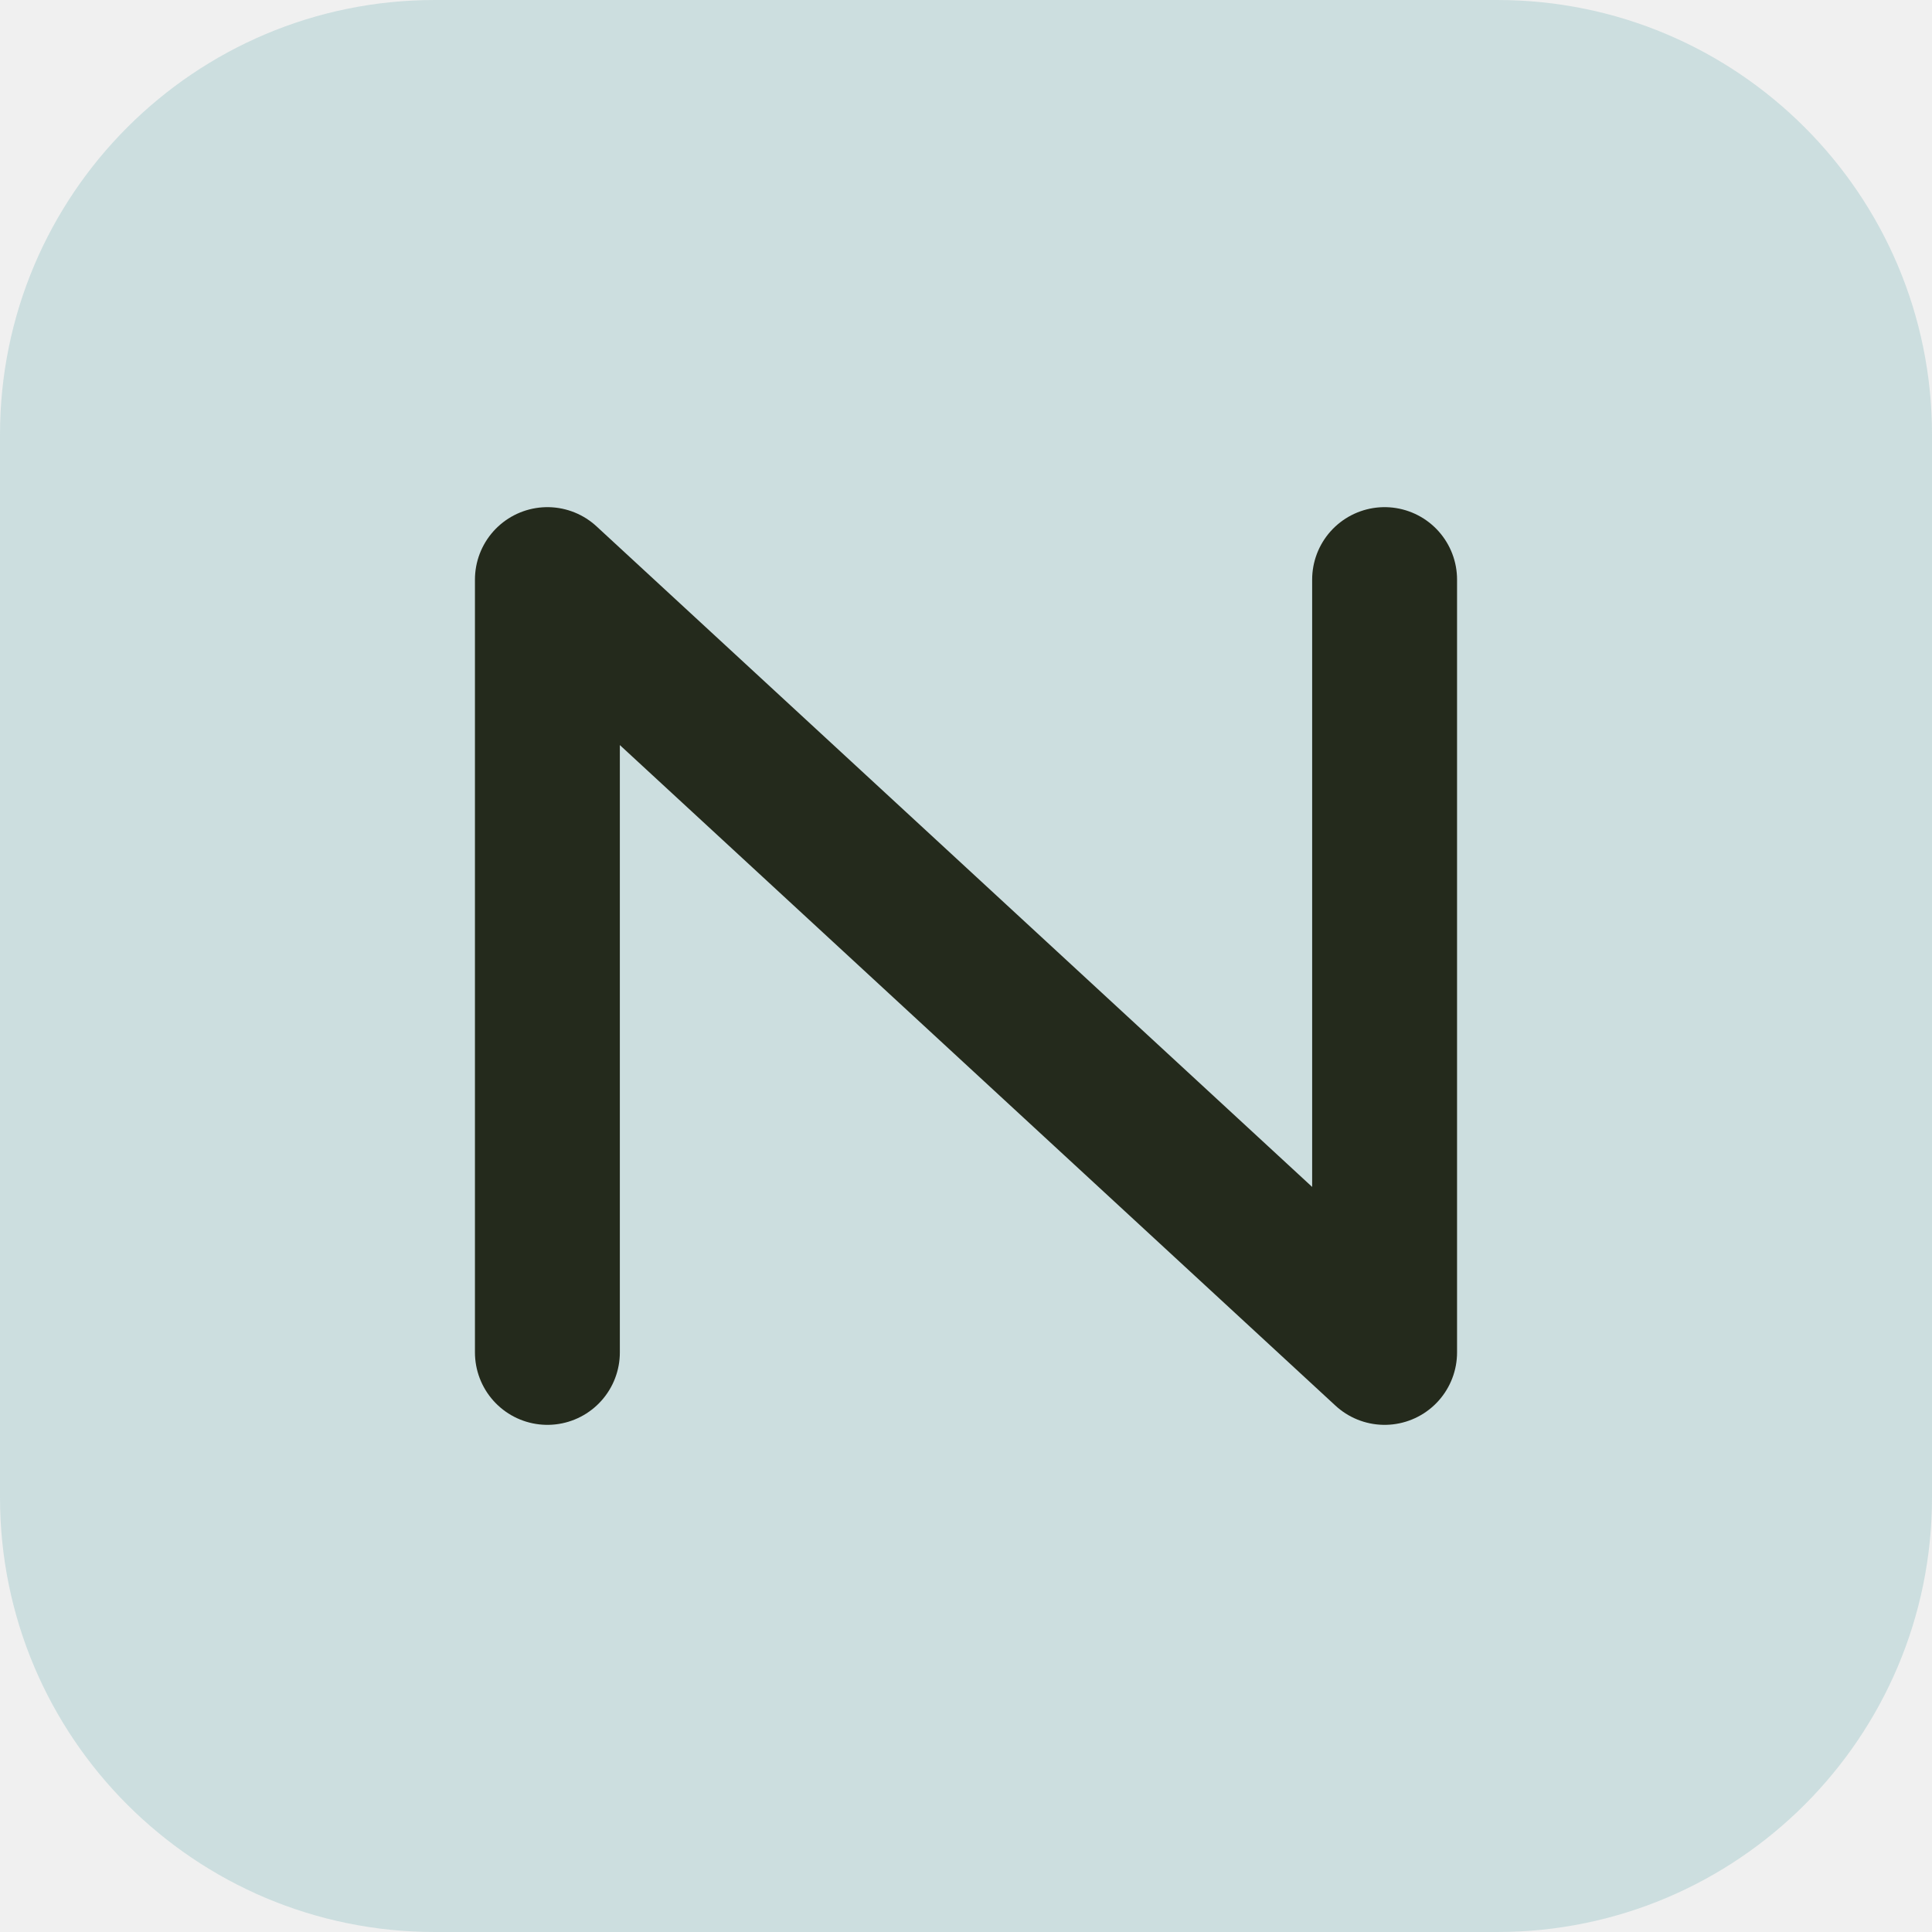
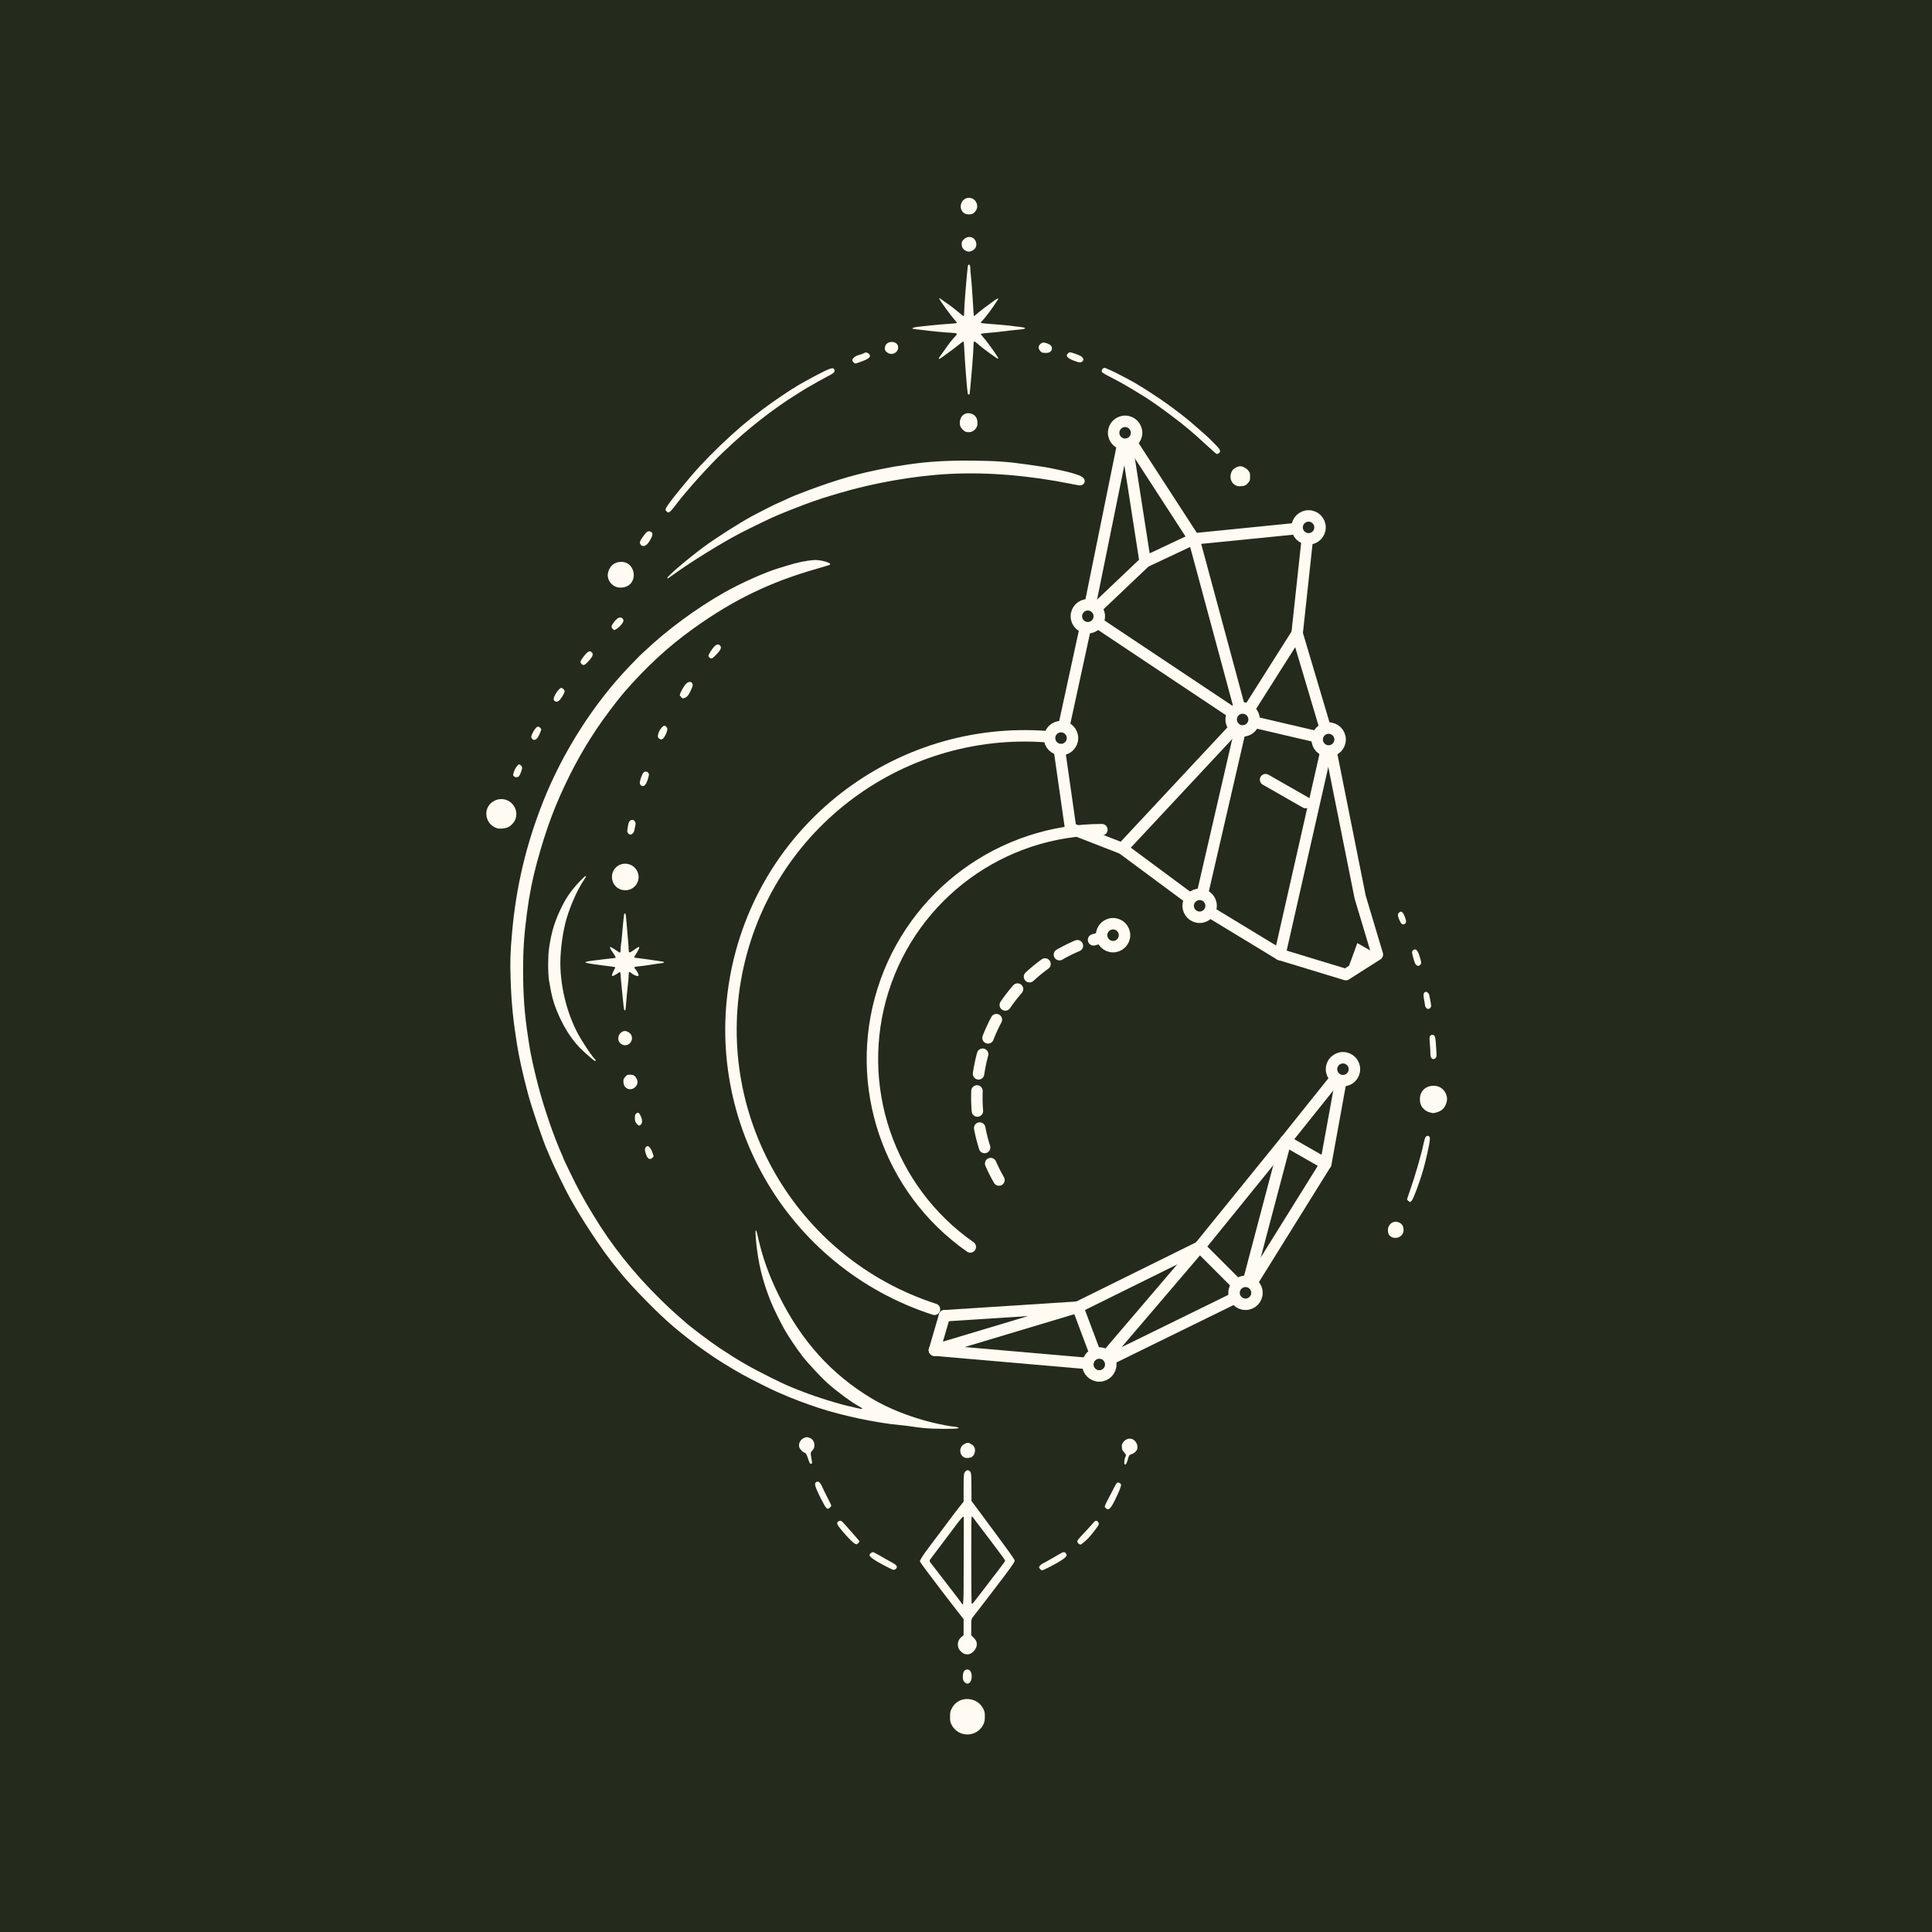
- <svg xmlns="http://www.w3.org/2000/svg" viewBox="0 0 120 120">
-   <rect width="120" height="120" rx="27" fill="#CCDEDF" />
-   <path d="M34 84V36l52 48V36" fill="none" stroke="#242A1C" stroke-width="9" stroke-linecap="round" stroke-linejoin="round" />
+ <svg xmlns="http://www.w3.org/2000/svg" viewBox="0 0 1024 1024">
+   <rect width="1024" height="1024" fill="#242A1C" />
+   <g transform="translate(234.7 82.0) scale(0.75972) translate(-262 -38)">
+     <defs>
+       <mask id="nodos" maskUnits="userSpaceOnUse" x="0" y="0" width="1254" height="1254">
+         <rect x="0" y="0" width="1254" height="1254" fill="#fff" />
+         <circle cx="738.0" cy="232.0" r="8" fill="#000" />
+         <circle cx="866.0" cy="298.0" r="8" fill="#000" />
+         <circle cx="820.0" cy="432.0" r="8" fill="#000" />
+         <circle cx="880.0" cy="446.0" r="8" fill="#000" />
+         <circle cx="790.0" cy="562.0" r="8" fill="#000" />
+         <circle cx="712.0" cy="360.0" r="8" fill="#000" />
+         <circle cx="693.3" cy="445.0" r="8" fill="#000" />
+         <circle cx="729.6" cy="582.5" r="8" fill="#000" />
+         <circle cx="890.0" cy="676.0" r="8" fill="#000" />
+         <circle cx="720.0" cy="882.0" r="8" fill="#000" />
+         <circle cx="822.0" cy="832.0" r="8" fill="#000" />
+       </mask>
+     </defs>
+     <path fill="#FFFAF2" fill-rule="evenodd" d="M626.12 1139.99C622.12 1139.42 618.64 1136.86 616.85 1133.17C615.97 1131.36 615.88 1130.84 615.88 1127.83C615.88 1124.96 616.00 1124.24 616.74 1122.61C618.95 1117.78 623.41 1115.06 628.57 1115.41C633.25 1115.72 637.07 1118.20 639.05 1122.22C640.03 1124.20 640.14 1124.72 640.15 1127.46C640.16 1129.68 640.00 1130.95 639.53 1132.17C637.44 1137.62 631.94 1140.83 626.12 1139.99ZM626.07 1103.68C624.90 1102.52 624.54 1100.96 624.85 1098.47C625.12 1096.36 625.94 1095.14 627.32 1094.84C629.47 1094.36 631.00 1096.34 631.00 1099.60C631.00 1103.86 628.40 1106.01 626.07 1103.68ZM625.87 1083.84C624.10 1083.21 622.18 1081.25 621.67 1079.56C620.77 1076.53 621.57 1073.92 624.00 1071.96L625.33 1070.89 L625.33 1065.28L625.33 1059.66 L621.73 1055.08C619.75 1052.56 616.49 1048.34 614.48 1045.70C612.47 1043.07 609.78 1039.54 608.49 1037.87C602.08 1029.58 595.06 1020.09 594.86 1019.45C594.63 1018.69 597.15 1014.75 601.44 1009.14C602.57 1007.66 606.73 1002.13 610.67 996.86C619.63 984.87 619.91 984.50 622.89 980.76L625.33 977.69 L625.33 968.34C625.33 958.17 625.47 957.25 627.15 956.15C627.85 955.69 628.19 955.65 628.83 955.94C630.67 956.78 630.74 957.18 630.79 967.58L630.83 977.17 L632.92 980.00C634.07 981.56 638.45 987.48 642.67 993.17C657.83 1013.62 661.00 1018.07 661.00 1018.89C661.00 1019.90 657.43 1024.91 648.05 1037.10C645.79 1040.03 642.16 1044.78 639.99 1047.64C637.82 1050.49 635.17 1053.93 634.10 1055.27C630.33 1060.02 630.67 1059.04 630.67 1065.36L630.67 1070.96 L632.30 1072.57C634.33 1074.57 634.90 1076.30 634.33 1078.68C633.86 1080.65 632.03 1082.87 630.19 1083.70C628.58 1084.43 627.62 1084.46 625.87 1083.84ZM625.39 1019.33C625.42 1002.83 625.46 989.07 625.47 988.75C625.54 987.36 624.31 988.45 621.23 992.50C619.42 994.88 614.74 1001.11 610.83 1006.33C606.92 1011.56 603.35 1016.28 602.91 1016.83C601.20 1018.94 601.20 1018.99 603.22 1021.52C604.24 1022.79 607.30 1026.76 610.03 1030.33C612.76 1033.91 616.80 1039.16 619.02 1042.00C621.23 1044.84 623.34 1047.65 623.72 1048.25C625.37 1050.88 625.33 1051.57 625.39 1019.33ZM632.96 1047.17C633.71 1046.25 636.94 1042.05 640.15 1037.83C643.36 1033.62 647.86 1027.72 650.16 1024.74C652.46 1021.75 654.33 1019.17 654.33 1019.00C654.33 1018.56 652.16 1015.45 648.85 1011.17C647.29 1009.15 644.64 1005.62 642.95 1003.33C641.27 1001.04 638.36 997.22 636.50 994.83C634.64 992.45 632.75 989.94 632.31 989.25C631.86 988.57 631.31 988.01 631.07 988.00C630.73 988.00 630.65 993.78 630.68 1018.03C630.70 1034.55 630.80 1048.29 630.90 1048.55C631.16 1049.22 631.41 1049.05 632.96 1047.17ZM678.82 1024.85C678.37 1024.40 678.00 1023.82 678.00 1023.56C678.00 1022.72 679.30 1021.41 680.92 1020.63C681.79 1020.22 683.60 1019.23 684.94 1018.44C686.29 1017.65 687.44 1017.00 687.51 1017.00C687.58 1017.00 689.11 1016.11 690.90 1015.03C692.70 1013.95 694.39 1013.03 694.67 1012.99C695.85 1012.82 696.35 1013.06 696.85 1014.03C697.33 1014.95 697.33 1015.13 696.86 1015.84C696.18 1016.88 694.79 1017.91 691.17 1020.08C687.85 1022.07 680.68 1025.67 680.04 1025.67C679.82 1025.67 679.27 1025.30 678.82 1024.85ZM570.75 1022.63C563.49 1018.89 559.67 1016.23 559.67 1014.94C559.67 1014.20 561.20 1012.92 562.07 1012.92C562.49 1012.92 564.71 1014.04 567.00 1015.41C569.29 1016.77 572.69 1018.69 574.55 1019.68C578.17 1021.59 579.14 1022.60 578.64 1023.92C578.38 1024.59 577.16 1025.33 576.31 1025.33C576.15 1025.33 573.64 1024.12 570.75 1022.63ZM549.31 1006.95C547.00 1005.57 538.88 996.56 537.33 993.66C536.55 992.20 538.21 990.60 539.94 991.15C540.31 991.26 541.78 992.74 543.22 994.43C544.66 996.12 547.37 999.19 549.25 1001.25C551.13 1003.32 552.67 1005.21 552.67 1005.45C552.67 1005.86 551.61 1006.99 550.81 1007.43C550.61 1007.54 549.94 1007.32 549.31 1006.95ZM705.54 1006.98C705.02 1006.56 704.67 1005.95 704.67 1005.46C704.67 1004.60 705.28 1003.86 711.16 997.65C712.81 995.90 714.82 993.68 715.62 992.72C716.79 991.30 717.24 990.98 717.94 991.06C719.04 991.19 719.85 992.55 719.55 993.76C719.33 994.62 714.79 1000.56 712.38 1003.12C710.63 1004.98 707.37 1007.67 706.86 1007.67C706.62 1007.67 706.03 1007.36 705.54 1006.98ZM724.46 982.16C723.42 981.12 723.39 981.23 726.62 975.06C728.03 972.37 729.78 968.98 730.51 967.52C731.24 966.06 732.09 964.72 732.40 964.53C733.24 964.03 734.76 964.68 735.12 965.70C735.45 966.65 734.14 970.02 730.78 976.86C727.84 982.86 726.38 984.08 724.46 982.16ZM529.10 981.51C528.01 980.19 523.67 971.64 522.47 968.45C521.51 965.90 521.46 964.95 522.28 964.22C523.74 962.90 525.38 964.14 526.83 967.67C527.33 968.86 528.91 972.10 530.36 974.87C531.81 977.65 533.00 980.15 533.00 980.44C533.00 981.13 531.34 982.67 530.61 982.67C530.30 982.67 529.62 982.15 529.10 981.51ZM737.69 951.68C737.12 951.33 737.44 948.03 738.18 946.54C738.85 945.19 738.84 945.13 737.27 943.26C736.06 941.81 735.85 941.33 735.74 939.71C735.64 938.09 735.75 937.64 736.56 936.41C738.24 933.85 741.54 932.97 743.82 934.46C746.06 935.93 747.24 939.15 746.33 941.33C745.76 942.72 743.94 944.23 742.32 944.67C740.85 945.07 740.84 945.08 739.70 948.88C738.94 951.43 738.43 952.14 737.69 951.68ZM518.06 950.90C517.86 950.66 517.29 949.20 516.79 947.65C515.81 944.62 515.31 943.80 514.21 943.47C513.05 943.13 511.01 940.93 510.67 939.68C510.02 937.23 511.34 934.54 513.77 933.36C515.54 932.51 516.43 932.50 518.22 933.31C521.63 934.86 522.35 939.72 519.54 942.31C518.51 943.27 518.45 944.06 519.20 947.73C519.49 949.17 519.65 950.57 519.54 950.84C519.31 951.45 518.54 951.48 518.06 950.90ZM625.78 946.87C623.04 945.63 622.11 941.66 623.97 939.10C624.94 937.75 626.95 936.66 628.42 936.67C629.45 936.68 631.63 937.98 632.43 939.06C633.98 941.14 633.37 944.88 631.24 946.40C629.98 947.30 627.25 947.53 625.78 946.87ZM597.17 926.31C594.05 925.96 590.15 925.45 588.50 925.18C586.85 924.90 583.70 924.52 581.50 924.33C565.40 922.96 540.72 917.76 523.95 912.21C514.90 909.21 504.95 905.45 499.00 902.76C497.81 902.22 496.31 901.59 495.67 901.35C493.18 900.41 476.23 891.93 471.17 889.08C461.74 883.78 453.28 878.52 446.43 873.67C444.74 872.48 441.98 870.52 440.29 869.33C436.98 867.00 426.19 858.45 422.67 855.39C415.75 849.35 413.33 847.06 405.16 838.87C396.53 830.20 389.69 822.72 384.86 816.67C383.62 815.11 382.09 813.19 381.45 812.41C373.03 802.07 358.66 780.31 350.49 765.50C347.52 760.13 339.25 743.16 337.49 738.83C336.45 736.27 335.41 733.79 335.17 733.33C332.72 728.50 323.98 702.91 321.34 692.83C317.44 677.96 315.23 667.95 313.67 658.17C310.98 641.23 309.85 629.64 309.30 613.29C308.87 600.45 309.06 594.57 310.36 580.17C313.23 548.31 320.10 519.40 331.84 489.67C345.62 454.79 367.24 420.91 392.51 394.59C396.08 390.87 399.26 387.62 399.58 387.35C399.90 387.09 401.52 385.59 403.18 384.02C418.61 369.40 439.05 354.34 458.17 343.52C469.80 336.93 486.86 329.30 496.17 326.51C497.82 326.01 500.29 325.26 501.67 324.83C509.08 322.51 514.93 321.27 520.70 320.79C525.23 320.41 533.42 322.71 532.13 324.00C531.94 324.19 527.82 325.47 522.98 326.85C490.50 336.08 464.95 348.43 437.11 368.35C419.25 381.14 404.00 395.19 388.23 413.38C383.69 418.63 372.98 432.91 369.27 438.67C368.62 439.68 366.82 442.45 365.26 444.84C361.03 451.33 355.02 461.93 350.91 470.17C340.60 490.82 334.28 507.58 327.70 531.69C324.55 543.24 322.36 554.30 320.69 567.17C318.71 582.40 318.01 592.52 318.01 606.33C318.01 624.26 319.00 637.71 321.50 653.83C321.78 655.67 322.16 658.14 322.33 659.33C323.17 665.14 325.70 676.62 328.51 687.36C332.79 703.72 339.47 723.08 345.37 736.23C345.72 737.00 346.00 737.70 346.00 737.79C346.00 738.42 354.41 755.67 357.36 761.08C359.44 764.90 362.34 770.05 363.32 771.67C363.48 771.94 365.16 774.72 367.04 777.83C379.94 799.17 395.01 818.10 414.05 836.85C417.96 840.71 423.34 845.72 426.00 848.00C428.66 850.28 430.91 852.22 431.00 852.32C432.94 854.42 448.64 866.27 455.34 870.69C468.86 879.62 476.73 884.15 491.17 891.30C501.08 896.21 503.69 897.35 514.67 901.58C522.79 904.72 537.34 909.26 544.33 910.85C545.71 911.16 548.32 911.77 550.13 912.21C555.60 913.52 556.05 913.21 551.92 910.95C546.87 908.18 537.19 901.03 530.69 895.28C526.00 891.13 516.98 881.46 512.87 876.17C509.06 871.26 503.55 863.12 500.67 858.12C497.77 853.10 492.78 842.97 490.89 838.29C485.06 823.86 481.97 811.20 480.51 795.79C479.74 787.70 480.30 785.93 481.66 792.17C484.81 806.69 489.37 819.54 496.37 833.70C512.16 865.63 533.11 888.87 561.31 905.75C572.63 912.53 586.85 918.24 602.13 922.16C607.85 923.63 616.66 925.33 618.53 925.34C619.07 925.34 620.08 925.50 620.79 925.70C621.77 925.97 621.99 926.15 621.69 926.44C620.99 927.15 603.85 927.05 597.17 926.31ZM923.75 793.00C922.13 792.02 921.34 790.49 921.33 788.38C921.33 784.13 925.06 781.37 928.84 782.82C930.97 783.63 932.10 785.22 932.25 787.62C932.40 789.92 931.68 791.42 929.80 792.74C928.14 793.90 925.41 794.02 923.75 793.00ZM935.55 767.85C935.06 767.40 934.67 766.94 934.67 766.82C934.67 766.70 935.28 764.86 936.04 762.72C940.26 750.73 944.49 736.25 946.30 727.59C946.67 725.81 947.22 723.98 947.52 723.52C948.27 722.38 949.23 722.14 950.06 722.89C950.66 723.42 950.72 723.77 950.56 725.67C950.28 728.74 947.98 739.07 945.99 746.14C943.69 754.30 939.20 766.38 937.99 767.67C936.87 768.88 936.67 768.89 935.55 767.85ZM405.08 737.92C404.19 736.97 403.00 733.65 403.00 732.11C403.00 730.86 403.97 729.67 404.98 729.67C405.98 729.67 407.54 731.85 408.35 734.40L409.10 736.71 L408.43 737.61C407.53 738.82 406.05 738.95 405.08 737.92ZM397.60 714.42C396.28 713.00 396.00 712.21 396.00 709.91C396.00 708.12 396.12 707.67 396.77 707.06C398.18 705.74 399.03 706.24 400.29 709.13C401.27 711.36 401.24 713.66 400.23 714.61C399.21 715.56 398.63 715.52 397.60 714.42ZM951.83 706.44C949.34 705.86 948.52 705.51 947.05 704.34C944.73 702.51 943.67 700.18 943.67 696.94C943.68 691.39 947.52 687.59 953.17 687.54C956.94 687.51 960.02 689.44 961.69 692.88C962.84 695.26 962.90 697.77 961.87 700.32C960.89 702.73 959.81 704.02 957.83 705.16C956.69 705.82 953.47 706.75 952.73 706.63C952.61 706.61 952.20 706.52 951.83 706.44ZM390.41 689.34C388.78 688.34 388.00 686.83 388.00 684.63C388.00 682.92 388.12 682.62 389.30 681.29C390.56 679.87 390.65 679.83 392.60 679.83C395.03 679.83 396.14 680.51 397.26 682.69C398.49 685.05 397.71 687.67 395.33 689.17C393.72 690.18 391.91 690.25 390.41 689.34ZM367.13 669.60C364.54 667.61 359.19 662.78 357.00 660.44C350.92 653.95 345.69 645.45 341.57 635.33C339.03 629.12 337.60 623.52 336.10 614.00C335.28 608.75 335.28 597.51 336.11 591.67C337.76 580.09 340.16 572.34 345.25 562.17C348.39 555.90 351.76 551.12 357.03 545.48C361.74 540.45 363.40 539.65 360.59 543.77C356.13 550.32 351.31 561.00 348.36 570.83C345.81 579.36 343.97 592.55 344.00 602.17C344.05 619.99 349.44 640.01 358.12 654.50C361.94 660.88 366.74 667.83 368.11 668.96C368.70 669.44 368.87 670.33 368.38 670.33C368.22 670.33 367.66 670.00 367.13 669.60ZM951.69 668.12C951.15 667.44 951.00 666.76 951.00 665.06C951.00 663.85 950.83 660.81 950.62 658.29C950.27 654.16 950.29 653.62 950.79 652.85C951.18 652.26 951.65 652.00 952.33 652.00C953.87 652.00 954.46 653.22 954.73 656.98C955.47 667.44 955.47 667.09 954.68 668.08C953.75 669.25 952.59 669.27 951.69 668.12ZM387.01 658.72C384.64 657.45 383.82 655.11 384.82 652.48C385.50 650.71 387.37 649.33 389.08 649.34C390.59 649.35 392.65 650.61 393.38 651.99C395.64 656.23 391.17 660.95 387.01 658.72ZM388.52 634.43C388.40 634.12 388.17 632.51 388.00 630.85C387.84 629.19 387.32 624.09 386.85 619.52C386.38 614.94 386.00 610.56 386.00 609.77C386.00 608.15 385.58 607.95 384.29 608.95C383.34 609.70 380.83 611.00 380.35 611.00C379.67 611.00 380.02 609.55 381.23 607.30C381.91 606.05 382.39 604.94 382.29 604.85C382.13 604.69 378.48 604.17 371.50 603.31C365.69 602.60 361.55 601.85 361.43 601.48C361.29 601.03 364.20 600.47 370.00 599.83C372.47 599.55 375.62 599.17 377.00 598.97C378.38 598.78 380.16 598.59 380.97 598.56C381.78 598.53 382.50 598.32 382.58 598.11C382.69 597.77 381.61 595.96 379.29 592.60C378.68 591.72 378.46 590.67 378.87 590.67C379.16 590.67 382.96 592.97 384.20 593.90C385.76 595.06 386.00 594.91 386.00 592.75C386.00 591.70 386.16 589.88 386.35 588.72C386.54 587.56 386.83 584.93 386.99 582.89C387.53 576.37 388.34 568.18 388.49 567.75C388.58 567.52 388.86 567.33 389.13 567.33C389.49 567.33 389.66 567.98 389.82 569.92C390.17 574.34 390.66 579.96 391.17 585.38C391.44 588.25 391.67 591.44 391.67 592.47C391.67 594.92 392.13 595.08 394.39 593.43C396.37 591.99 398.47 590.67 398.79 590.67C399.60 590.67 398.50 593.09 395.88 597.05C395.56 597.54 395.42 598.01 395.57 598.11C395.72 598.20 397.42 598.45 399.34 598.65C401.26 598.86 404.18 599.24 405.83 599.50C407.48 599.76 410.48 600.21 412.49 600.50C414.50 600.79 416.20 601.09 416.27 601.16C416.67 601.56 415.77 601.94 413.92 602.14C411.88 602.36 411.21 602.46 404.67 603.48C402.93 603.76 400.45 604.07 399.17 604.18C397.88 604.30 396.57 604.46 396.25 604.55C395.52 604.75 395.50 605.45 396.20 606.03C396.94 606.64 398.66 609.71 398.66 610.42C398.67 611.67 395.70 610.77 393.38 608.83C392.81 608.35 392.19 608.05 392.01 608.16C391.82 608.28 391.67 609.21 391.67 610.23C391.67 611.25 391.52 613.38 391.34 614.96C390.77 619.95 390.02 627.73 389.82 630.67C389.59 634.05 389.42 635.00 389.03 635.00C388.87 635.00 388.64 634.75 388.52 634.43ZM948.02 633.12C947.64 632.64 947.33 632.13 947.33 631.99C947.33 631.85 947.03 629.98 946.67 627.85C946.07 624.32 946.05 623.87 946.51 622.98C946.86 622.30 947.27 622.00 947.83 622.00C948.73 622.00 949.95 623.13 950.16 624.16C951.80 632.33 951.78 632.10 950.98 633.11C950.08 634.25 948.92 634.26 948.02 633.12ZM941.41 603.48C940.39 602.77 940.10 602.13 938.97 598.11C937.91 594.34 937.94 593.61 939.18 592.80C940.85 591.70 942.12 593.01 943.43 597.17C944.83 601.60 944.87 602.16 943.88 603.15C942.90 604.13 942.43 604.20 941.41 603.48ZM930.80 574.42C929.88 573.50 928.33 569.80 928.33 568.53C928.33 567.69 928.57 567.20 929.21 566.69C930.36 565.79 930.71 565.82 931.73 566.92C932.64 567.90 934.00 571.55 934.00 573.01C934.00 574.73 931.99 575.61 930.80 574.42ZM387.38 550.98C380.20 549.55 377.50 540.54 382.68 535.31C386.41 531.54 392.69 531.77 396.24 535.80C402.16 542.54 396.21 552.74 387.38 550.98ZM391.36 511.46C390.98 510.97 390.67 510.38 390.67 510.15C390.67 508.71 391.47 504.38 391.88 503.58C392.91 501.58 395.36 501.52 396.18 503.49C396.59 504.47 396.59 504.91 396.13 506.89C395.85 508.14 395.54 509.52 395.46 509.95C395.24 511.05 393.85 512.33 392.87 512.33C392.38 512.33 391.77 511.98 391.36 511.46ZM299.77 507.87C291.38 505.13 289.65 494.16 296.86 489.39C302.79 485.45 310.52 488.09 312.78 494.81C313.49 496.92 313.48 498.96 312.76 501.30C312.00 503.76 309.24 506.63 306.87 507.44C304.54 508.23 301.45 508.42 299.77 507.87ZM400.77 478.31C399.77 477.94 399.23 476.79 399.47 475.54C399.92 473.18 401.19 469.90 401.95 469.14C403.30 467.79 405.11 468.22 405.76 470.06C406.01 470.75 405.01 474.35 404.07 476.20C403.07 478.16 402.08 478.80 400.77 478.31ZM311.67 471.67C310.84 470.84 310.84 470.83 311.73 468.12C312.43 466.00 314.38 463.33 315.24 463.33C316.07 463.33 317.33 464.75 317.33 465.68C317.33 467.12 315.79 471.08 314.98 471.75C314.02 472.53 312.49 472.49 311.67 471.67ZM324.39 445.56C323.44 444.55 323.48 443.90 324.62 441.48C325.82 438.94 327.49 437.00 328.48 437.00C329.34 437.00 330.67 438.28 330.67 439.12C330.67 439.44 330.06 440.97 329.33 442.52C328.35 444.56 327.72 445.46 327.01 445.83C325.69 446.51 325.24 446.47 324.39 445.56ZM412.88 445.31C411.78 444.45 411.75 443.38 412.74 440.79C413.54 438.71 415.60 436.33 416.61 436.33C417.46 436.33 418.67 437.72 418.66 438.69C418.65 440.47 416.84 444.38 415.55 445.41C414.60 446.17 413.94 446.15 412.88 445.31ZM340.07 419.15C338.99 418.39 339.14 416.96 340.55 414.43C341.97 411.89 343.74 410.00 344.69 410.00C345.60 410.00 347.00 411.46 347.00 412.41C347.00 413.62 344.11 418.27 342.90 419.01C341.61 419.80 341.04 419.83 340.07 419.15ZM428.22 416.34C427.73 415.76 427.33 415.17 427.33 415.02C427.33 413.69 430.14 408.64 431.74 407.09C433.91 404.98 436.33 405.53 436.33 408.12C436.33 409.11 434.46 413.25 433.19 415.07C432.52 416.03 431.11 417.00 430.08 417.20C429.28 417.36 428.96 417.21 428.22 416.34ZM358.72 393.23C358.33 392.80 358.00 392.23 358.00 391.96C358.00 390.64 362.17 385.28 363.69 384.66C364.50 384.32 364.80 384.35 365.49 384.80C367.44 386.07 366.86 387.93 363.33 391.69C360.93 394.25 359.98 394.57 358.72 393.23ZM448.17 388.94C447.71 388.58 447.33 387.95 447.33 387.54C447.33 387.12 448.18 385.51 449.21 383.95C451.88 379.93 453.80 378.80 455.33 380.33C456.76 381.76 456.08 383.34 452.34 387.21C450.07 389.56 449.34 389.87 448.17 388.94ZM380.51 368.81C379.32 367.71 379.52 366.51 381.32 364.19C383.72 361.08 385.59 360.15 387.10 361.34C388.69 362.59 388.29 364.04 385.53 366.94C384.42 368.12 382.16 369.67 381.56 369.67C381.49 369.67 381.02 369.28 380.51 368.81ZM382.07 339.14C379.90 338.06 378.13 336.02 377.49 333.87C376.86 331.75 376.87 331.00 377.57 328.52C378.32 325.81 380.74 323.30 383.34 322.53C389.04 320.84 393.90 323.71 395.05 329.46C395.54 331.88 395.04 334.32 393.63 336.45C391.42 339.79 385.94 341.07 382.07 339.14ZM418.67 333.22C418.67 332.00 433.13 319.70 444.08 311.60C452.57 305.33 468.96 294.88 478.00 289.99C482.34 287.64 494.82 281.33 495.12 281.33C495.20 281.33 496.52 280.75 498.05 280.04C504.26 277.15 505.95 276.39 508.50 275.39C530.43 266.80 547.01 261.64 563.83 258.17C565.12 257.91 567.59 257.40 569.33 257.04C574.92 255.89 578.37 255.31 587.17 254.02C600.80 252.04 614.61 251.24 631.77 251.43C648.07 251.61 656.47 252.20 669.17 254.05C671.73 254.42 675.26 254.93 677.00 255.18C680.97 255.74 684.07 256.25 686.00 256.66C698.16 259.20 699.63 259.57 704.67 261.24C707.71 262.26 709.16 263.29 709.66 264.81C710.15 266.30 709.48 267.70 707.93 268.43C706.89 268.92 706.48 268.88 700.33 267.64C670.97 261.75 642.16 259.37 615.82 260.68C591.50 261.88 562.55 266.93 538.25 274.19C537.38 274.45 535.95 274.88 535.08 275.14C528.30 277.15 526.04 277.88 520.17 279.93C516.50 281.21 510.05 283.64 505.83 285.34C501.62 287.04 497.48 288.70 496.65 289.02C492.60 290.60 477.06 298.08 468.69 302.47C456.15 309.04 434.69 322.36 423.12 330.74C420.90 332.35 418.98 333.67 418.87 333.67C418.76 333.67 418.67 333.46 418.67 333.22ZM400.63 310.66C400.33 310.49 399.91 309.91 399.68 309.38C399.21 308.23 399.56 307.39 401.91 304.09C404.24 300.81 405.29 300.20 407.16 301.06C408.90 301.85 408.53 304.02 405.97 307.92C404.19 310.65 402.28 311.63 400.63 310.66ZM418.15 286.85C417.19 285.88 417.16 285.64 417.87 284.23C419.48 281.05 433.40 263.88 441.33 255.30C450.02 245.91 460.88 235.48 470.67 227.13C478.44 220.50 490.21 211.65 498.50 206.19C501.80 204.01 504.91 201.96 505.40 201.62C505.90 201.28 506.41 201.00 506.54 201.00C506.67 201.00 507.02 200.79 507.31 200.54C508.61 199.39 520.91 192.60 527.90 189.16C532.64 186.84 534.36 186.47 534.99 187.64C535.93 189.40 535.20 190.22 530.67 192.53C527.76 194.01 519.55 198.59 517.17 200.05C516.62 200.38 515.94 200.77 515.67 200.89C515.39 201.02 513.51 202.19 511.50 203.48C509.48 204.77 507.53 206.01 507.16 206.23C502.09 209.25 490.84 217.22 484.00 222.62C473.81 230.67 467.99 235.72 457.17 245.95C448.14 254.47 431.78 272.66 425.00 281.69C422.31 285.27 420.94 286.83 420.06 287.30C419.14 287.80 419.09 287.78 418.15 286.85ZM801.30 246.41C800.86 246.11 797.43 243.03 793.69 239.57C785.16 231.69 779.30 226.79 770.62 220.28C762.12 213.91 757.79 210.86 751.17 206.59C748.48 204.86 737.03 198.00 736.83 198.00C736.76 198.00 735.90 197.53 734.93 196.96C733.96 196.38 730.84 194.72 728.00 193.26C722.25 190.31 721.67 189.90 721.67 188.78C721.67 187.90 722.74 186.67 723.51 186.67C725.19 186.67 742.81 195.66 748.33 199.34C748.61 199.52 749.06 199.77 749.33 199.89C749.88 200.14 756.27 204.28 762.50 208.44C766.82 211.32 776.85 218.78 781.17 222.31C783.39 224.13 791.44 231.08 792.00 231.66C792.09 231.76 792.84 232.42 793.67 233.13C796.51 235.58 803.05 242.17 803.72 243.26C804.57 244.64 804.33 245.81 803.04 246.48C802.20 246.91 802.01 246.91 801.30 246.41ZM626.73 231.25C625.36 230.81 623.15 228.35 622.88 226.96C621.65 220.85 626.41 216.54 631.60 219.05C633.83 220.13 635.00 222.17 635.00 225.00C635.00 226.86 634.85 227.44 634.04 228.72C632.46 231.21 629.65 232.18 626.73 231.25ZM628.20 204.58C627.75 202.33 626.11 181.20 625.78 173.42C625.61 169.47 625.46 168.33 625.11 168.33C624.86 168.33 623.23 169.51 621.49 170.96C619.74 172.40 616.48 174.87 614.24 176.45C612.00 178.02 609.80 179.60 609.34 179.96C608.57 180.58 608.00 180.61 608.00 180.04C608.00 179.90 608.64 178.95 609.42 177.93C610.20 176.91 611.73 174.76 612.83 173.15C615.11 169.83 617.49 166.81 619.43 164.77C621.44 162.66 621.16 162.45 615.94 162.18C611.41 161.95 600.91 160.92 597.00 160.34C595.81 160.16 593.67 159.92 592.25 159.81C587.60 159.45 589.35 158.38 595.50 157.83C596.78 157.72 599.56 157.42 601.67 157.17C605.28 156.74 611.14 156.24 617.75 155.80C619.35 155.69 620.67 155.46 620.67 155.29C620.67 155.11 620.02 154.27 619.23 153.40C616.66 150.59 608.70 139.65 608.39 138.51C608.22 137.85 608.23 137.85 609.19 138.48C610.18 139.13 612.58 140.82 616.16 143.40C617.26 144.19 619.71 146.15 621.62 147.75C623.52 149.35 625.21 150.67 625.37 150.67C625.53 150.67 625.67 149.80 625.68 148.75C625.71 146.26 626.18 138.62 626.64 133.33C628.30 114.09 628.19 115.03 628.89 114.77C629.64 114.48 629.99 115.27 630.01 117.33C630.01 118.34 630.16 120.22 630.32 121.50C630.72 124.56 631.57 135.84 632.01 143.99C632.21 147.56 632.42 150.53 632.49 150.61C632.57 150.68 633.70 149.81 635.02 148.67C636.34 147.54 638.56 145.77 639.96 144.74C641.36 143.71 643.98 141.77 645.79 140.44C649.13 137.96 650.17 137.62 649.10 139.35C645.85 144.57 639.64 152.86 637.89 154.29C636.67 155.29 637.24 155.58 640.92 155.81C645.62 156.11 659.05 157.33 659.30 157.48C659.41 157.55 661.21 157.77 663.30 157.98C669.61 158.61 669.98 159.47 664.15 159.99C662.14 160.17 659.30 160.47 657.83 160.65C650.07 161.64 647.84 161.87 639.92 162.55C638.50 162.67 637.33 162.91 637.33 163.08C637.33 163.26 638.13 164.32 639.11 165.45C642.86 169.77 649.95 179.83 649.53 180.24C649.24 180.53 648.67 180.19 644.27 177.04C640.56 174.39 637.01 171.61 634.76 169.59C632.88 167.91 632.34 167.94 632.31 169.75C632.26 172.31 631.74 180.75 631.35 185.33C630.26 198.18 629.62 204.80 629.47 205.05C629.12 205.61 628.34 205.32 628.20 204.58ZM548.48 182.85C548.03 182.40 547.67 181.70 547.67 181.30C547.67 180.27 549.78 178.42 551.43 177.99C553.34 177.49 555.77 176.62 556.15 176.28C556.78 175.72 558.37 176.00 559.18 176.82C561.08 178.72 559.85 180.12 554.50 182.15C552.30 182.98 550.23 183.67 549.90 183.67C549.57 183.67 548.93 183.30 548.48 182.85ZM702.17 181.66C697.68 179.88 696.44 178.42 697.99 176.76C699.06 175.60 699.69 175.61 703.17 176.84C706.80 178.11 707.91 178.77 708.66 180.10C709.11 180.90 709.09 181.05 708.46 181.90C707.44 183.27 706.11 183.22 702.17 181.66ZM572.06 176.00C570.53 174.90 570.15 173.94 570.49 172.11C571.39 167.29 579.67 167.54 579.67 172.39C579.67 176.21 575.24 178.31 572.06 176.00ZM680.43 176.10C679.22 175.87 677.67 173.82 677.67 172.46C677.67 171.09 679.01 169.51 680.50 169.14C681.79 168.81 684.92 169.87 686.06 171.01C687.69 172.64 687.08 175.15 684.85 176.00C683.97 176.33 681.87 176.38 680.43 176.10ZM626.76 104.97C624.89 104.05 624.00 102.56 624.00 100.39C624.00 98.96 624.17 98.50 625.05 97.50C627.76 94.40 632.01 94.74 633.67 98.18C634.99 100.90 633.95 103.78 631.20 105.03C629.43 105.84 628.48 105.82 626.76 104.97ZM626.50 79.20C624.07 78.12 622.80 75.31 623.50 72.57C624.46 68.81 628.34 66.97 631.69 68.68C633.96 69.84 635.33 72.88 634.67 75.32C634.26 76.86 632.98 78.49 631.64 79.18C630.48 79.78 627.84 79.79 626.50 79.20ZM815.07 268.64C811.44 266.80 810.39 261.97 812.82 258.30C813.78 256.85 816.59 255.33 818.34 255.33C820.18 255.33 822.99 256.92 824.16 258.61C825.07 259.91 825.17 260.31 825.17 262.64C825.17 264.94 825.07 265.35 824.25 266.42C822.65 268.52 821.45 269.15 818.83 269.27C816.96 269.35 816.22 269.23 815.07 268.64Z" />
+     <g fill="none" stroke="#FFFAF2" stroke-width="8" stroke-linecap="round" stroke-linejoin="round">
+       <g mask="url(#nodos)">
+         <path d="M692 452 L712 360 L738 232 L786 306 L866 298 L858 372 L880 446 L902 556 L914 596 L892 610 L846 596 L790 562 L736 522 L700 508 Z" />
+         <path d="M786 306 L820 432" />
+         <path d="M858 372 L820 432" />
+         <path d="M820 432 L880 446" />
+         <path d="M820 432 L790 562" />
+         <path d="M820 432 L736 522" />
+         <path d="M712 360 L820 432" />
+         <path d="M880 446 L846 596" />
+         <path d="M738 232 L752 322" />
+         <path d="M752 322 L786 306" />
+         <path d="M752 322 L712 360" />
+         <path d="M836 474 L864 490" />
+         <path d="M693.3 445.0 A205 205 0 0 0 605.0 843.5" />
+         <path d="M721.8 508.9 A160 160 0 0 0 630.0 800.0" />
+         <path d="M729.6 582.5 A115 115 0 0 0 650.0 753.3" stroke-dasharray="14 12" />
+         <path d="M605 872 L720 882 L822 832 L878 742 L890 676" />
+         <path d="M612 848 L705 842 L790 800 L850 726 L890 676" />
+         <path d="M720 882 L705 842" />
+         <path d="M720 882 L790 800" />
+         <path d="M822 832 L790 800" />
+         <path d="M822 832 L850 726" />
+         <path d="M878 742 L850 726" />
+         <path d="M605 872 L612 848" />
+         <path d="M605 872 L705 842" />
+       </g>
+       <circle cx="738.0" cy="232.0" r="8" />
+       <circle cx="866.0" cy="298.0" r="8" />
+       <circle cx="820.0" cy="432.0" r="8" />
+       <circle cx="880.0" cy="446.0" r="8" />
+       <circle cx="790.0" cy="562.0" r="8" />
+       <circle cx="712.0" cy="360.0" r="8" />
+       <circle cx="693.3" cy="445.0" r="8" />
+       <circle cx="729.6" cy="582.5" r="8" />
+       <circle cx="890.0" cy="676.0" r="8" />
+       <circle cx="720.0" cy="882.0" r="8" />
+       <circle cx="822.0" cy="832.0" r="8" />
+     </g>
+     <g fill="#FFFAF2">
+       <path d="M914 596 L892 610 L900 588 Z" />
+     </g>
+   </g>
</svg>
